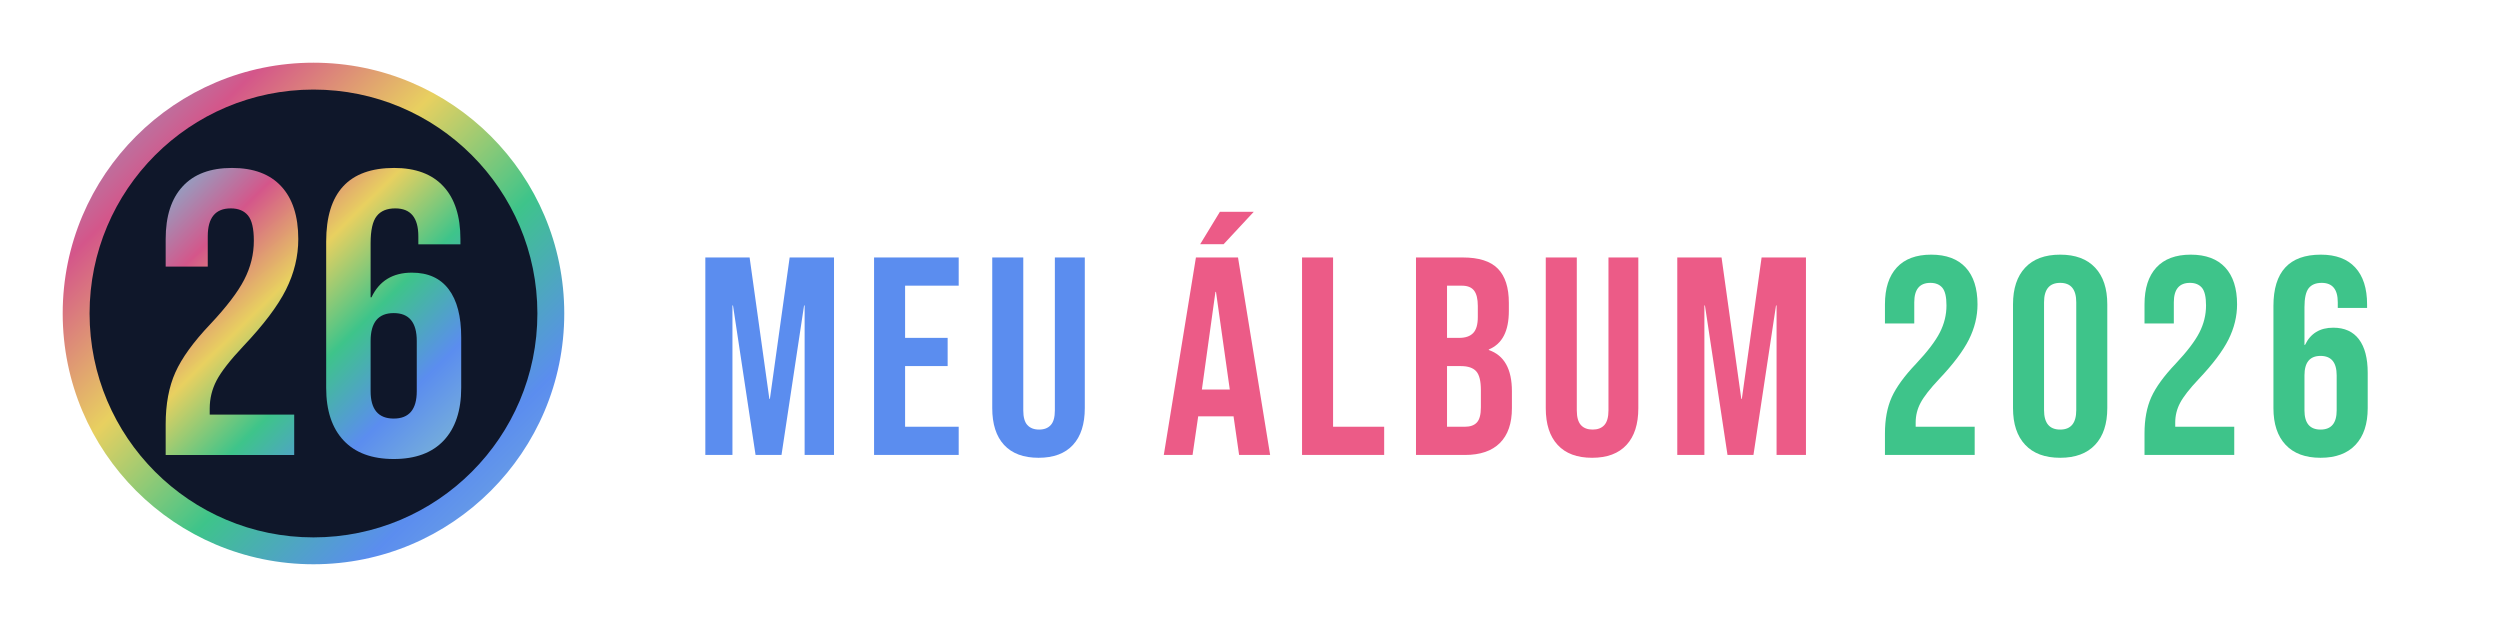
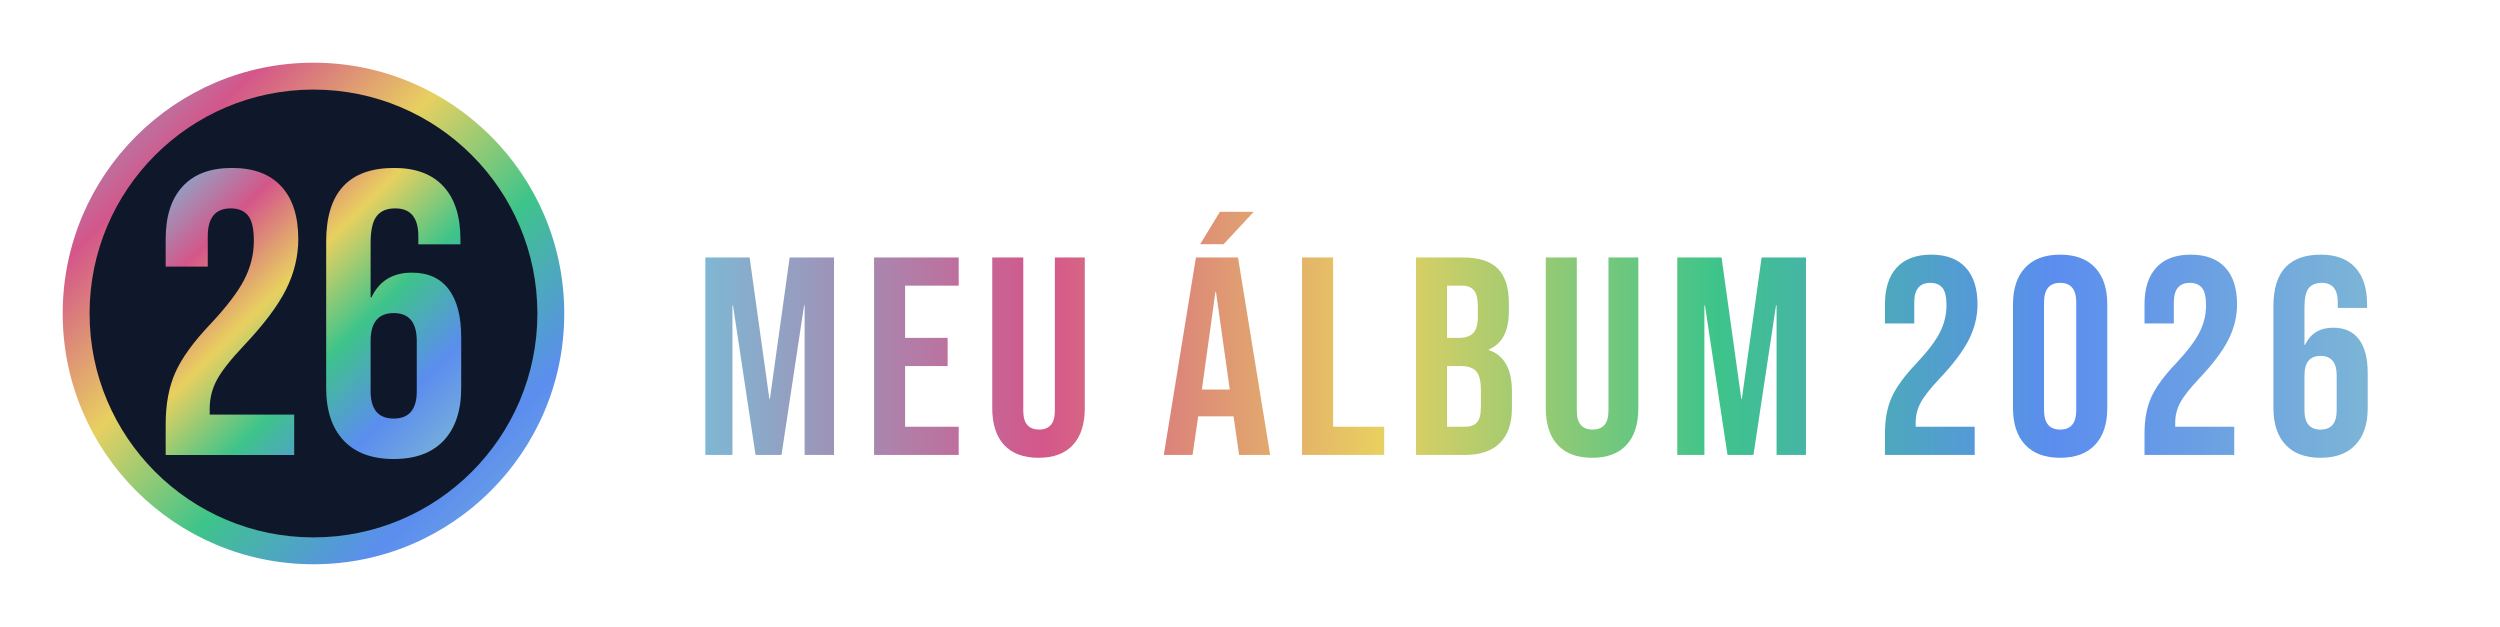
<svg xmlns="http://www.w3.org/2000/svg" viewBox="0 0 319 80" role="img" aria-label="Meu Álbum 2026">
  <defs>
    <linearGradient id="foil" x1="0" y1="0" x2="1" y2="1">
      <stop offset="0%" stop-color="#7eb8d4" />
      <stop offset="20%" stop-color="#d4568a" />
      <stop offset="40%" stop-color="#e8d060" />
      <stop offset="60%" stop-color="#3ec48a" />
      <stop offset="80%" stop-color="#5b8def" />
      <stop offset="100%" stop-color="#7eb8d4" />
    </linearGradient>
    <linearGradient id="grad-blue-mint" x1="0" y1="0" x2="1" y2="1">
      <stop offset="0%" stop-color="#5b8def" />
      <stop offset="100%" stop-color="#3ec48a" />
    </linearGradient>
+     <linearGradient id="wordmarkRainbow" gradientUnits="userSpaceOnUse" x1="90" y1="45" x2="305" y2="45">
+       <stop offset="0%" stop-color="#7eb8d4" />
+       <stop offset="20%" stop-color="#d4568a" />
+       <stop offset="40%" stop-color="#e8d060" />
+       <stop offset="60%" stop-color="#3ec48a" />
+       <stop offset="80%" stop-color="#5b8def" />
+       <stop offset="100%" stop-color="#7eb8d4" />
+     </linearGradient>
+     <clipPath id="wordmarkClip">
+       <path d="M0 25.20L0 0L5.65 0L8.17 18.04L8.24 18.04L10.76 0L16.42 0L16.42 25.20L12.67 25.20L12.67 6.12L12.60 6.12L9.72 25.20L6.41 25.20L3.53 6.12L3.46 6.12L3.46 25.20L0 25.20M21.53 25.20L21.53 0L32.33 0L32.33 3.60L25.49 3.60L25.49 10.26L30.92 10.26L30.92 13.86L25.49 13.86L25.49 21.60L32.33 21.60L32.33 25.20L21.53 25.20M42.52 25.56Q39.64 25.56 38.12 23.92Q36.61 22.28 36.61 19.22L36.61 0L40.57 0L40.57 19.51Q40.57 20.81 41.09 21.38Q41.62 21.96 42.59 21.96Q43.56 21.96 44.08 21.38Q44.60 20.81 44.60 19.51L44.60 0L48.42 0L48.42 19.22Q48.42 22.28 46.91 23.92Q45.40 25.56 42.52 25.56" transform="translate(90 32.85356)" />
+       <path d="M0 31.03L4.10 5.83L9.47 5.83L13.57 31.03L9.61 31.03L8.89 26.03L8.89 26.10L4.39 26.10L3.67 31.03L0 31.03M4.86 22.68L8.42 22.68L6.66 10.22L6.59 10.22L4.86 22.68M4.64 4.14L7.16 0L11.48 0L7.63 4.14L4.64 4.14M17.64 31.03L17.64 5.83L21.60 5.83L21.60 27.43L28.12 27.43L28.12 31.03L17.64 31.03M32.18 31.03L32.18 5.83L38.16 5.83Q41.22 5.83 42.62 7.25Q44.03 8.68 44.03 11.63L44.03 12.64Q44.03 14.58 43.40 15.80Q42.77 17.03 41.47 17.57L41.47 17.64Q44.42 18.65 44.42 22.90L44.42 25.06Q44.42 27.97 42.89 29.50Q41.36 31.03 38.41 31.03L32.18 31.03M36.14 16.09L37.69 16.09Q38.88 16.09 39.47 15.48Q40.07 14.87 40.07 13.43L40.07 12.02Q40.07 10.66 39.58 10.04Q39.10 9.43 38.05 9.43L36.14 9.43L36.14 16.09M36.14 27.43L38.41 27.43Q39.46 27.43 39.96 26.87Q40.46 26.32 40.46 24.95L40.46 22.75Q40.46 21.02 39.87 20.36Q39.28 19.69 37.91 19.69L36.14 19.69L36.14 27.43M54.65 31.39Q51.77 31.39 50.26 29.75Q48.74 28.12 48.74 25.06L48.74 5.83L52.70 5.83L52.70 25.34Q52.70 26.64 53.23 27.22Q53.75 27.79 54.72 27.79Q55.69 27.79 56.21 27.22Q56.74 26.64 56.74 25.34L56.74 5.83L60.55 5.83L60.55 25.06Q60.55 28.12 59.04 29.75Q57.53 31.39 54.65 31.39M65.52 31.03L65.52 5.83L71.17 5.83L73.69 23.87L73.76 23.87L76.28 5.83L81.94 5.83L81.94 31.03L78.19 31.03L78.19 11.95L78.12 11.95L75.24 31.03L71.93 31.03L69.05 11.95L68.98 11.95L68.98 31.03" transform="translate(148.5 27.02356)" />
+       <path d="M0 25.56L0 22.82Q0 20.12 0.86 18.20Q1.73 16.27 3.96 13.93Q6.16 11.59 7 9.94Q7.85 8.28 7.85 6.48Q7.85 4.86 7.33 4.23Q6.80 3.60 5.80 3.60Q3.74 3.60 3.74 6.08L3.74 8.78L0 8.78L0 6.34Q0 3.28 1.51 1.64Q3.02 0 5.90 0Q8.78 0 10.30 1.64Q11.81 3.28 11.81 6.34Q11.81 8.64 10.71 10.84Q9.61 13.03 6.91 15.88Q5.15 17.75 4.54 18.92Q3.92 20.09 3.92 21.42L3.92 21.96L11.45 21.96L11.45 25.56L0 25.56M22.36 25.92Q19.44 25.92 17.89 24.26Q16.34 22.61 16.34 19.58L16.34 6.34Q16.34 3.31 17.89 1.66Q19.44 0 22.36 0Q25.27 0 26.82 1.66Q28.37 3.31 28.37 6.34L28.37 19.58Q28.37 22.61 26.82 24.26Q25.27 25.92 22.36 25.92M22.36 22.32Q24.41 22.32 24.41 19.84L24.41 6.08Q24.41 3.60 22.36 3.60Q20.30 3.60 20.30 6.08L20.30 19.84Q20.30 22.32 22.36 22.32M33.12 25.56L33.12 22.82Q33.12 20.12 33.98 18.20Q34.85 16.27 37.08 13.93Q39.28 11.59 40.12 9.94Q40.97 8.28 40.97 6.48Q40.97 4.86 40.45 4.23Q39.92 3.60 38.92 3.60Q36.86 3.60 36.86 6.08L36.86 8.78L33.12 8.78L33.12 6.34Q33.12 3.28 34.63 1.64Q36.14 0 39.02 0Q41.90 0 43.42 1.64Q44.93 3.28 44.93 6.34Q44.93 8.64 43.83 10.84Q42.73 13.03 40.03 15.88Q38.27 17.75 37.66 18.92Q37.04 20.09 37.04 21.42L37.04 21.96L44.57 21.96L44.57 25.56L33.12 25.56M55.58 25.92Q52.67 25.92 51.12 24.26Q49.57 22.61 49.57 19.58L49.57 6.55Q49.57 0 55.62 0Q58.50 0 60.01 1.64Q61.52 3.28 61.52 6.34L61.52 6.80L57.78 6.80L57.78 6.08Q57.78 3.60 55.73 3.60Q54.61 3.60 54.07 4.28Q53.53 4.97 53.53 6.70L53.53 11.52L53.60 11.52Q54.65 9.32 57.20 9.32Q59.36 9.32 60.48 10.80Q61.60 12.28 61.60 15.08L61.60 19.58Q61.60 22.61 60.05 24.26Q58.50 25.92 55.58 25.92M55.58 22.32Q57.64 22.32 57.64 19.87L57.64 15.41Q57.64 12.92 55.58 12.92Q53.53 12.92 53.53 15.41L53.53 19.87Q53.53 22.32 55.58 22.32" transform="translate(240.52 32.49356)" />
+     </clipPath>
  </defs>
  <g transform="translate(8 8)">
    <circle cx="32" cy="32" r="32" fill="url(#foil)" />
    <circle cx="32" cy="32" r="28.571" fill="#0f172a" />
    <g transform="translate(13.14 13.43)">
      <path d="M0 36.63L0 32.71Q0 28.84 1.24 26.08Q2.48 23.32 5.67 19.96Q8.82 16.61 10.03 14.24Q11.25 11.87 11.25 9.29Q11.25 6.96 10.50 6.06Q9.75 5.16 8.31 5.16Q5.37 5.16 5.37 8.72L5.37 12.59L0 12.59L0 9.08Q0 4.69 2.17 2.35Q4.33 0 8.46 0Q12.59 0 14.75 2.35Q16.92 4.69 16.92 9.08Q16.92 12.38 15.35 15.53Q13.77 18.67 9.90 22.75Q7.38 25.43 6.50 27.11Q5.62 28.79 5.62 30.69L5.62 31.47L16.40 31.47L16.40 36.63L0 36.63M29.10 37.14Q24.92 37.14 22.70 34.77Q20.48 32.40 20.48 28.06L20.48 9.39Q20.48 0 29.15 0Q33.27 0 35.44 2.35Q37.61 4.69 37.61 9.08L37.61 9.75L32.24 9.75L32.24 8.72Q32.24 5.16 29.30 5.16Q27.70 5.16 26.93 6.14Q26.15 7.12 26.15 9.60L26.15 16.51L26.26 16.51Q27.75 13.36 31.42 13.36Q34.51 13.36 36.11 15.48Q37.71 17.59 37.71 21.62L37.71 28.06Q37.71 32.40 35.49 34.77Q33.27 37.14 29.10 37.14M29.10 31.98Q32.04 31.98 32.04 28.48L32.04 22.08Q32.04 18.52 29.10 18.52Q26.15 18.52 26.15 22.08L26.15 28.48Q26.15 31.98 29.10 31.98" fill="url(#foil)" />
    </g>
  </g>
-   <g transform="translate(0 27.02356)">
-     <g transform="translate(90 0)">
-       <path d="M0 25.20L0 0L5.65 0L8.17 18.04L8.24 18.04L10.76 0L16.42 0L16.42 25.20L12.67 25.20L12.67 6.12L12.60 6.12L9.72 25.20L6.41 25.20L3.53 6.12L3.46 6.12L3.46 25.20L0 25.20M21.53 25.20L21.53 0L32.33 0L32.33 3.60L25.49 3.60L25.49 10.26L30.92 10.26L30.92 13.86L25.49 13.86L25.49 21.60L32.33 21.60L32.33 25.20L21.53 25.20M42.52 25.56Q39.64 25.56 38.12 23.92Q36.61 22.28 36.61 19.22L36.61 0L40.57 0L40.57 19.51Q40.57 20.81 41.09 21.38Q41.62 21.96 42.59 21.96Q43.56 21.96 44.08 21.38Q44.60 20.81 44.60 19.51L44.60 0L48.42 0L48.42 19.22Q48.42 22.28 46.91 23.92Q45.40 25.56 42.52 25.56" fill="#5b8def" transform="translate(0.00 5.83)" />
-       <path d="M0 31.03L4.10 5.83L9.47 5.83L13.57 31.03L9.61 31.03L8.89 26.03L8.89 26.10L4.39 26.10L3.67 31.03L0 31.03M4.86 22.68L8.42 22.68L6.66 10.22L6.59 10.22L4.86 22.68M4.64 4.14L7.16 0L11.48 0L7.63 4.14L4.64 4.14M17.64 31.03L17.64 5.83L21.60 5.83L21.60 27.43L28.12 27.43L28.12 31.03L17.64 31.03M32.18 31.03L32.18 5.83L38.16 5.83Q41.22 5.83 42.62 7.25Q44.03 8.68 44.03 11.63L44.03 12.64Q44.03 14.58 43.40 15.80Q42.77 17.03 41.47 17.57L41.47 17.64Q44.42 18.65 44.42 22.90L44.42 25.06Q44.42 27.97 42.89 29.50Q41.36 31.03 38.41 31.03L32.18 31.03M36.14 16.09L37.69 16.09Q38.88 16.09 39.47 15.48Q40.07 14.87 40.07 13.43L40.07 12.02Q40.07 10.66 39.58 10.04Q39.10 9.43 38.05 9.43L36.14 9.43L36.14 16.09M36.14 27.43L38.41 27.43Q39.46 27.43 39.96 26.87Q40.46 26.32 40.46 24.95L40.46 22.75Q40.46 21.02 39.87 20.36Q39.28 19.69 37.91 19.69L36.14 19.69L36.14 27.43M54.65 31.39Q51.77 31.39 50.26 29.75Q48.74 28.12 48.74 25.06L48.74 5.83L52.70 5.83L52.70 25.34Q52.70 26.64 53.23 27.22Q53.75 27.79 54.72 27.79Q55.69 27.79 56.21 27.22Q56.74 26.64 56.74 25.34L56.74 5.83L60.55 5.83L60.55 25.06Q60.55 28.12 59.04 29.75Q57.53 31.39 54.65 31.39M65.52 31.03L65.52 5.83L71.17 5.83L73.69 23.87L73.76 23.87L76.28 5.83L81.94 5.83L81.94 31.03L78.19 31.03L78.19 11.95L78.12 11.95L75.24 31.03L71.93 31.03L69.05 11.95L68.98 11.95L68.98 31.03" fill="#ec5b87" transform="translate(58.50 0.00)" />
-       <path d="M0 25.56L0 22.82Q0 20.12 0.86 18.20Q1.73 16.27 3.96 13.93Q6.16 11.59 7 9.94Q7.85 8.28 7.85 6.48Q7.85 4.86 7.33 4.23Q6.80 3.60 5.80 3.60Q3.74 3.60 3.74 6.08L3.74 8.78L0 8.78L0 6.34Q0 3.28 1.51 1.64Q3.02 0 5.90 0Q8.78 0 10.30 1.64Q11.81 3.28 11.81 6.34Q11.81 8.64 10.71 10.84Q9.61 13.03 6.91 15.88Q5.15 17.75 4.54 18.92Q3.92 20.09 3.92 21.42L3.92 21.96L11.45 21.96L11.45 25.56L0 25.56M22.36 25.92Q19.44 25.92 17.89 24.26Q16.34 22.61 16.34 19.58L16.34 6.34Q16.34 3.31 17.89 1.66Q19.44 0 22.36 0Q25.27 0 26.82 1.66Q28.37 3.31 28.37 6.34L28.37 19.58Q28.37 22.61 26.82 24.26Q25.27 25.92 22.36 25.92M22.36 22.32Q24.41 22.32 24.41 19.84L24.41 6.08Q24.41 3.60 22.36 3.60Q20.30 3.60 20.30 6.08L20.30 19.84Q20.30 22.32 22.36 22.32M33.12 25.56L33.12 22.82Q33.12 20.12 33.98 18.20Q34.85 16.27 37.08 13.93Q39.28 11.59 40.12 9.94Q40.97 8.28 40.97 6.48Q40.97 4.86 40.45 4.23Q39.92 3.60 38.92 3.60Q36.86 3.60 36.86 6.08L36.86 8.78L33.12 8.78L33.12 6.34Q33.12 3.28 34.63 1.64Q36.14 0 39.02 0Q41.90 0 43.42 1.64Q44.93 3.28 44.93 6.34Q44.93 8.64 43.83 10.84Q42.73 13.03 40.03 15.88Q38.27 17.75 37.66 18.92Q37.04 20.09 37.04 21.42L37.04 21.96L44.57 21.96L44.57 25.56L33.12 25.56M55.58 25.92Q52.67 25.92 51.12 24.26Q49.57 22.61 49.57 19.58L49.57 6.55Q49.57 0 55.62 0Q58.50 0 60.01 1.64Q61.52 3.28 61.52 6.34L61.52 6.80L57.78 6.80L57.78 6.08Q57.78 3.60 55.73 3.60Q54.61 3.60 54.07 4.28Q53.53 4.97 53.53 6.70L53.53 11.52L53.60 11.52Q54.65 9.32 57.20 9.32Q59.36 9.32 60.48 10.80Q61.60 12.28 61.60 15.08L61.60 19.58Q61.60 22.61 60.05 24.26Q58.50 25.92 55.58 25.92M55.58 22.32Q57.64 22.32 57.64 19.87L57.64 15.41Q57.64 12.92 55.58 12.92Q53.53 12.92 53.53 15.41L53.53 19.87Q53.53 22.32 55.58 22.32" fill="#3ec48a" transform="translate(150.52 5.47)" />
-     </g>
-   </g>
+   <rect x="80" y="20" width="240" height="55" fill="url(#wordmarkRainbow)" clip-path="url(#wordmarkClip)" />
</svg>
